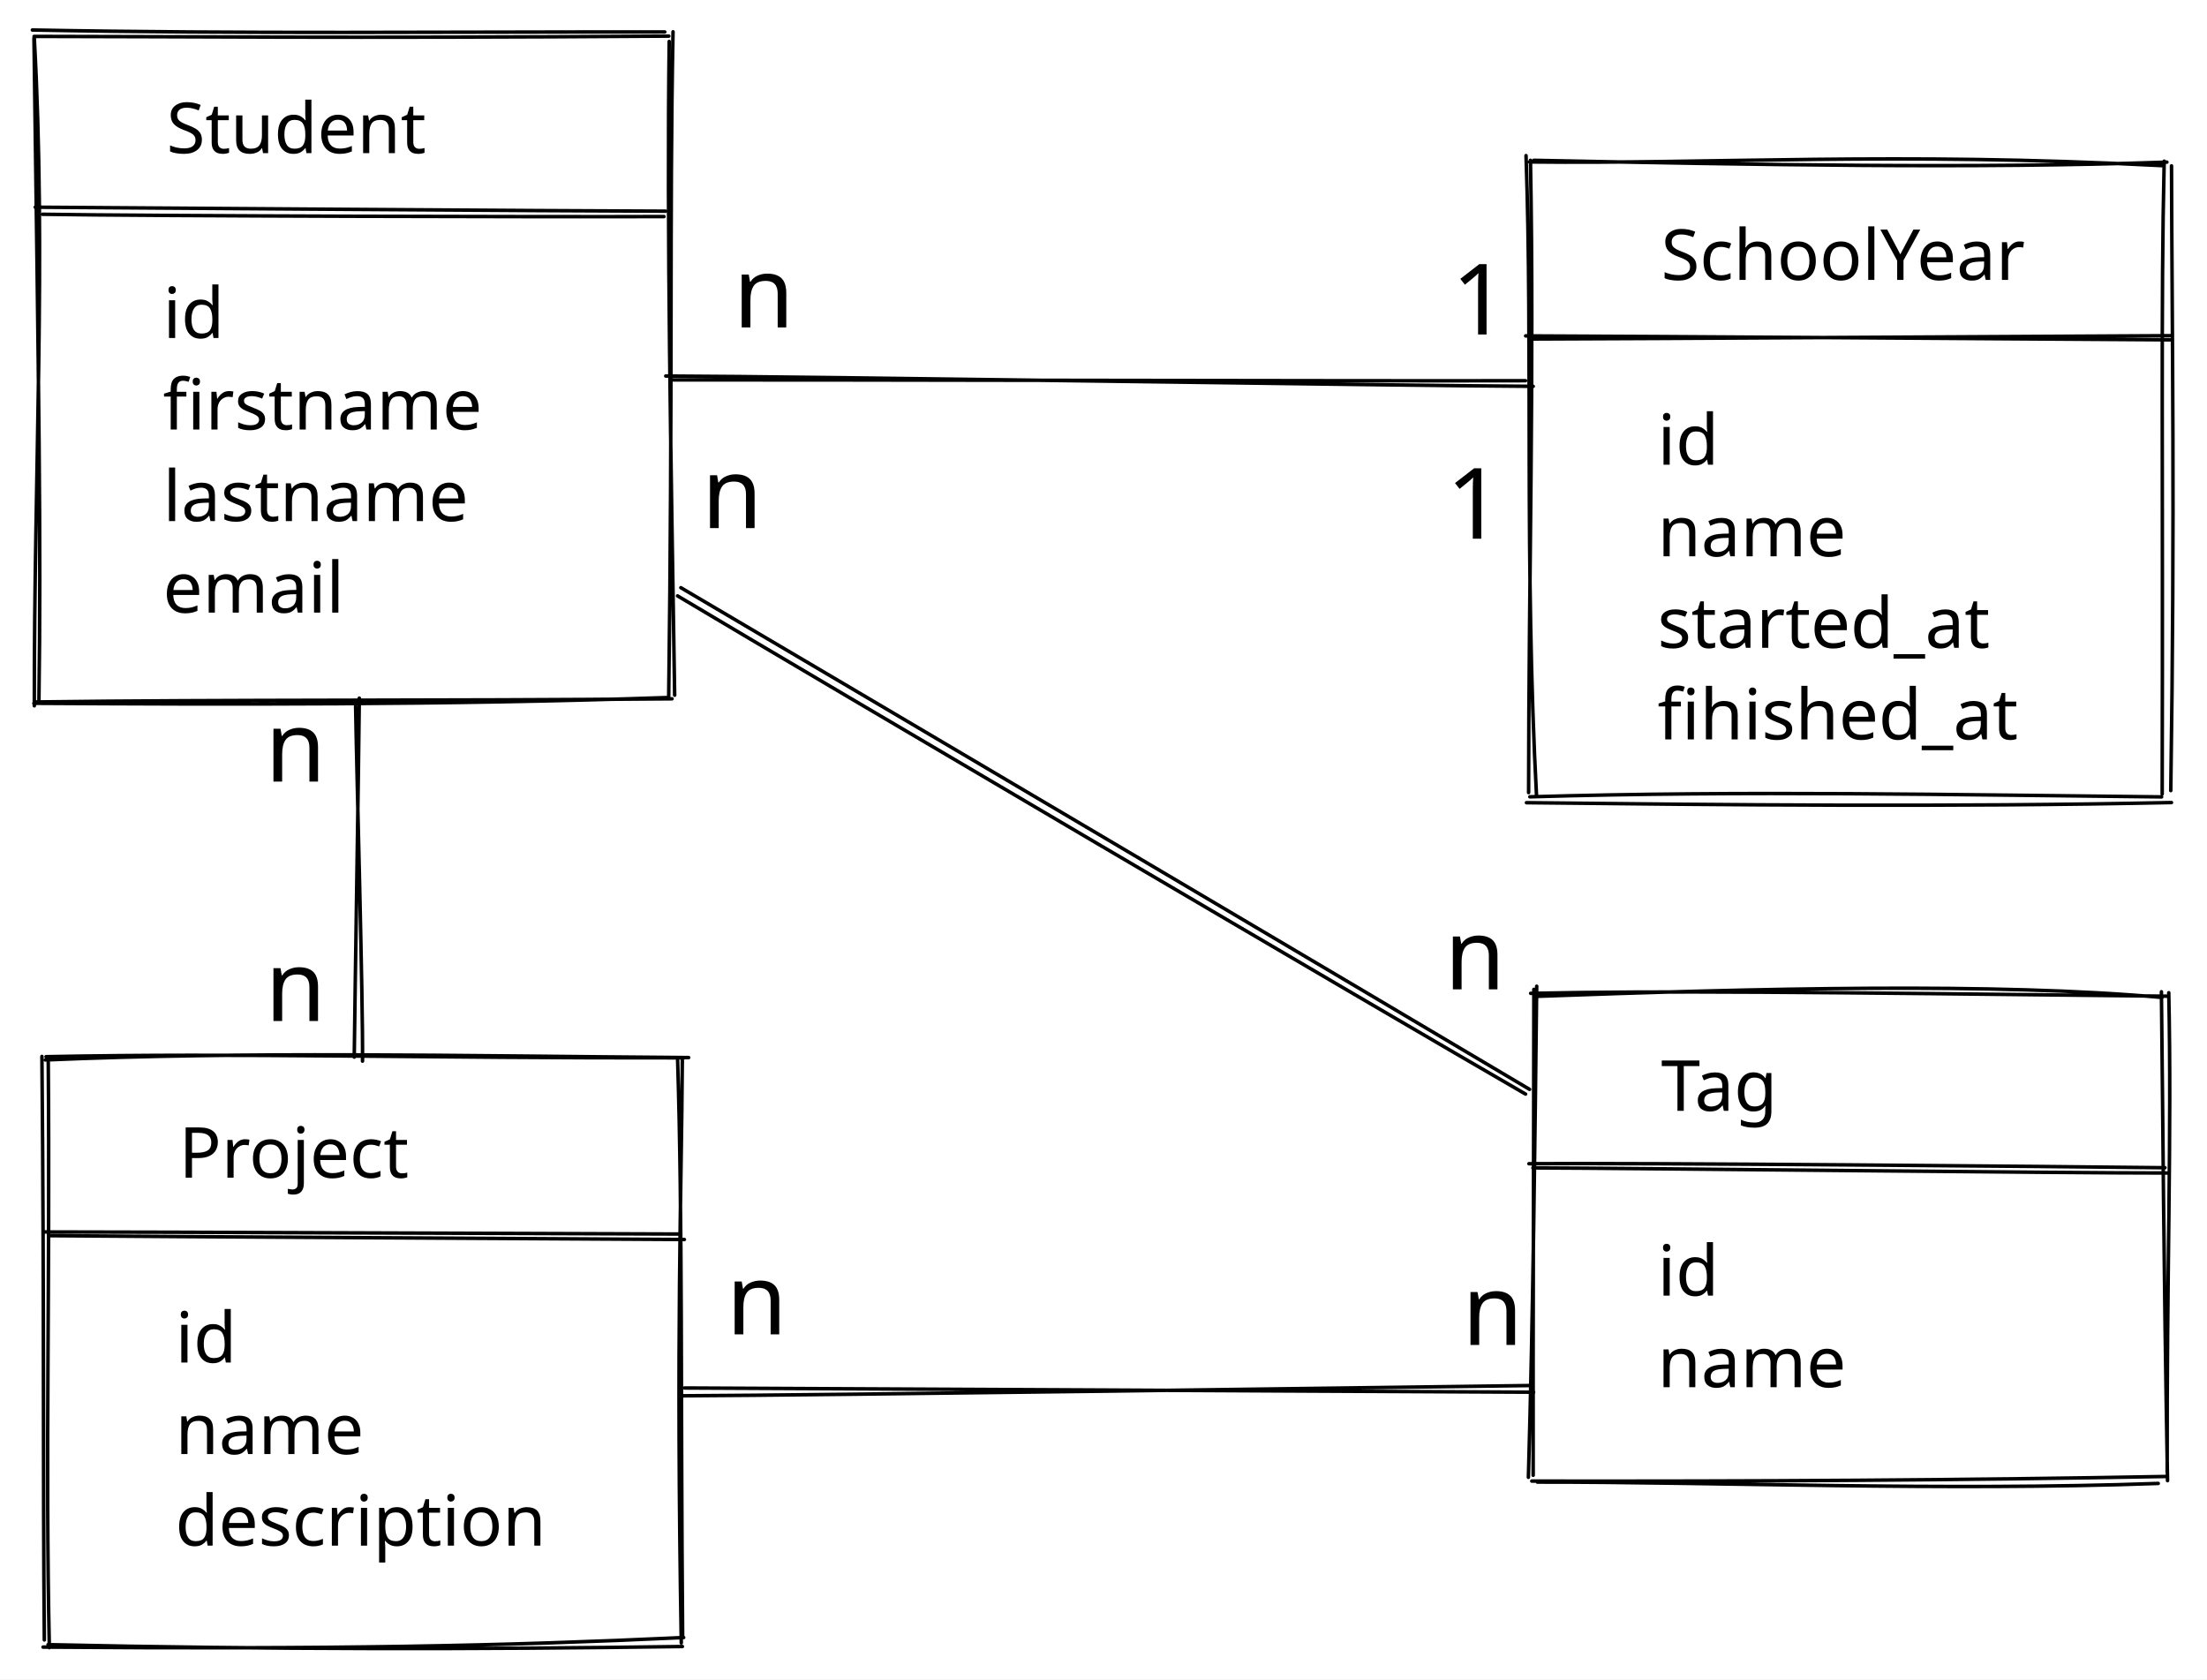
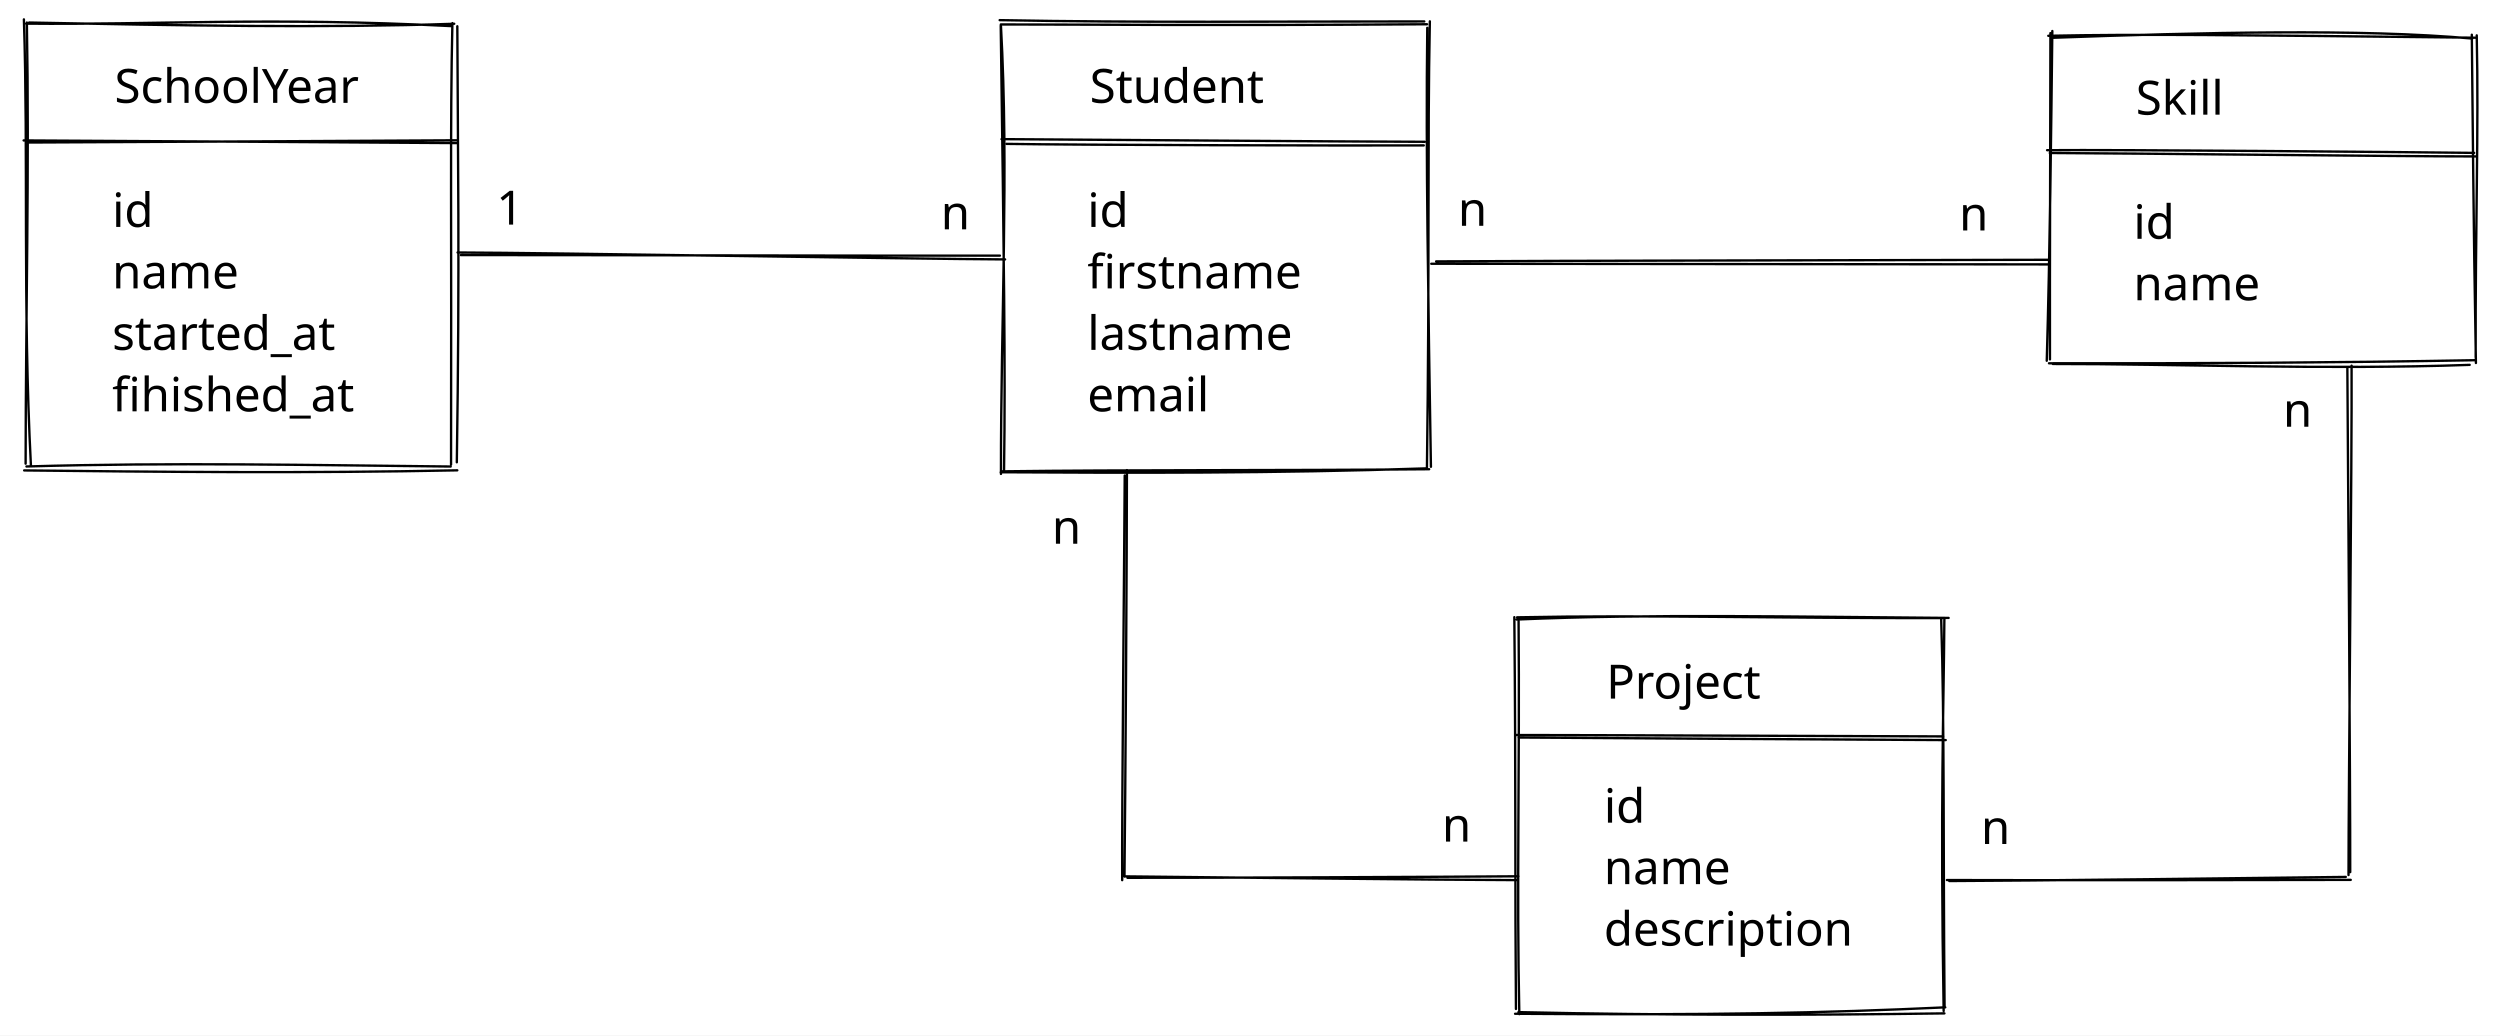
- <svg xmlns="http://www.w3.org/2000/svg" version="1.1" viewBox="0 0 626.866 477" width="626.866" height="477">
+ <svg xmlns="http://www.w3.org/2000/svg" version="1.1" viewBox="0 0 1057.503 438" width="1057.503" height="438">
  
-   eyJ2ZXJzaW9uIjoiMSIsImVuY29kaW5nIjoiYnN0cmluZyIsImNvbXByZXNzZWQiOnRydWUsImVuY29kZWQiOiJ4nO1cXFlT6khcdTAwMWK+91dYzu3o9L7MnVwi7opcdTAwMGLq0W+mqEhcIkRCgiGAcOr89+lcdTAwMDSFkFx1MDAwNVx1MDAwMlxu5tRHLiDpJel0v8+7d35ubG5uef2WsfX35pbxVtUsU3e13taffnnXcNumY6sqXHUwMDE0XFy3nY5bXHJa1j2v1f77r7/GPXaqTnPYy7CMpmF7bdXuf+p6c/Nn8KtqTN3v2+te9avdU93CJ3vy1m2cgttqNehcdTAwMWE0+lx1MDAxOIxnvHnj0jdVxFx1MDAxMFx1MDAxYl33/UFBuUNHJT1T9+qqlMtRUd0wa3XPbznuqNk1y78/XHUwMDE4lbQ912lcdTAwMThcdTAwMDXHclxc/7l/gOBcdTAwMTg/+kmrNmqu07H1UVx1MDAxYs/V7HZLc9Vrjts9m5Z14/Wt4Vx1MDAwNGnVesc1tlwiT7l/XHUwMDFmJIyUj/q1XHUwMDFkNZ3jXuqxtbpttNtcdTAwMTN9nJZWNT1/XG4gXHUwMDE4v4c/xtaxXHUwMDFlzPu/0fvXNbf1fp+ttn9cdTAwMTFcdTAwMWGZYejBrVx1MDAxMFx1MDAxMFhcdTAwMTCBRzWh9afRwlx1MDAwYsdcdTAwMGVIgUEpXHUwMDAxYnzcwGzvK1x1MDAxMvCCmz5rVttcdTAwMTjPpD+JxTF52Fx1MDAxZMtcdTAwMWFVdlq6NuxcdTAwMDRcdTAwMTnljFx1MDAwMVx1MDAwMlx1MDAwNYfjwVim3Yj2sZxqI+E5XHUwMDAx6ahcdTAwMTe98Tr65Fx1MDAxMjm2d2NcdTAwMGX8cSMwUXqgNU2rPzHL/l12LbPmv/+WZTyH7qPmwDNcdTAwMTXlj6o9p1x1MDAxNSaYtqFG6z9cdTAwMDWKUWlVPUVTpe6xXHUwMDFlfVxyxzVrpq1Z5ci4g/pffyaBXGJcdTAwMWbU90Gx5L6eXHKOXHUwMDA2oGSZr11RiIPINarekOInkESFnERcdTAwMTIgMVx1MDAxY0FcdTAwMDHiQIKhjmskpSBcdFx1MDAwMUAlkVTwJCRhkFx1MDAwNiWIpFx1MDAxMFJcdTAwMTBcbpeDJTJcdTAwMDeWppCe89It63f7g/vHnjBcdTAwMGZ3XHUwMDA1398mlWz8m05SXHUwMDFkRzGqkzCB6ELUuSa6NPatuDegXHUwMDFjY5hAdDxWOKI5KFx0JVx1MDAxMIVcdTAwMTjtt9FcXIx/m/o/9rPptj1ba1x1MDAxYf/YlvZxZjQ10/pGti7H+sRcdTAwMWNsfcbrTIFcdTAwMWP0Kt65/uOYXHUwMDBlnu3LXHUwMDE3efZcdTAwMDTqL5045ILRTWf0NIHRc74jJGCKXHUwMDA2XHUwMDA0YYqGeFx1MDAxY4JgXHLAMVx1MDAwMIN3iVx1MDAwM1x1MDAxMFx1MDAxM0i4Up9iqtJcdTAwMTBcdTAwMTKpXGLkXGZJgiXKXHUwMDEzXHUwMDAyW45cdTAwMTnW4P1jfLY5XvzgYnT+75+JrdNcdCzSfSNymy1cdTAwMWZcIlx1MDAwNafZND31Xpf+mKLjb3ua6+2Ztm7atWidYespNUGvXdd1enVDi+FW9YvWJWIzWdKFXHUwMDE2ncZU6Y9F51x1MDAwMnCBQCauO2RcdTAwMDGdm7OOXHUwMDBlylx1MDAwZufVRn/3rPZKjZN+NT/gibOFt6BcdTAwMDVcdTAwMDU7XHUwMDExoU9pqOSreMeIl4VUhSTr71x1MDAxZKtcdTAwMTRKIJlAY+a4qPSNXHUwMDAyMtT5XHUwMDBi4Ti3gFx1MDAwYqyIat1xrFx1MDAwN0NzZ5kmXHUwMDBii8R5bJrxaKaCKcFiXHUwMDE5I4rAVDbKJaCIw0xcXPTdXHUwMDBm4bxd35c66IJcciqNXm/w8nBbhPlHXHUwMDE0xFFEka+XxTOMQFx1MDAxMFx1MDAwNZRcdTAwMTJ7XHUwMDAycS5pvlx1MDAwMbVcdTAwMThcdTAwMWKXJI3ohORcdTAwMDJigLJcdTAwMThsQ6KrXHUwMDFjv9ZcdTAwMWVcZnTRvr3tPe01nGZBc1D+iY7IXGLRYSCWR3QwwYVcdTAwMTfm7O9EJ5li4YCQbyA6Olx1MDAwN9F9jov7RsPQSlxilFx1MDAxNkOvaJ5vRtTNdj24mGWgrIK5z1x1MDAxZeRU5E3aLSFfXHSKeVA+kIegYvW+oyU79K5PL1x1MDAxYS/XP1xuzd23balDWnPMp17+oVx1MDAxN+f3cpn8PsH/XHUwMDEy4/aIU6XNI7qA+lx1MDAxNLGdVlx1MDAwM7zFjISMxsc8ZsSS7KvxokXab4T/55V7YZ9QVO5hgjlFc4Dv/LLvlGuvjZdBXHUwMDE31MFcdTAwMWSoQO7t5lx1MDAxZnwx84VIuETzhSRoW3HrhTAqKFx1MDAxNWDFclx1MDAwZjEmVyf3ylotXHUwMDBmZos/jKnomW6vYJlcdTAwMDYhXHUwMDBlpVx1MDAxMm9cIjuCzJuSzfVy/7zdLF6j11x1MDAwM++qcdvIP4Ji4otwtjT8JJsrWERcdTAwMTFcdTAwMDRcdTAwMDFcIkhcdTAwMTBJeL4htFx1MDAxON/GqXxcdTAwMWJcdTAwMTJcbqRg4Vx1MDAxOO9MK7lUeKxw+1xy3Fx1MDAxNd9eUfO4tv9obOef7GJcdTAwMDZcdTAwMGIlZGlkR1x1MDAxMjzmXHUwMDE0xYiOq/UngoeWJ5dE9zX2Slwi81x1MDAwZa3BKs2SXHUwMDA1rY90u1x1MDAxZlx1MDAwYolcdMQ8O4wkeO6AS9h5ap92XHUwMDFlK63Btf18cZN/XHUwMDE4xbg3Rcvk3lmMXHUwMDBmXGYpgFx1MDAxM2GWlVx1MDAxOFx1MDAxZlx1MDAwYqNobXz4v8lxzb373qB43nLN/fJtXHUwMDA1dSpcdTAwMWT6UD/OXHUwMDEy1+RsMq6JQTyVXHUwMDAwkYRYwDqQOTOQSaEy75TlXHUwMDEzU139Olx1MDAxNi1cdTAwMWOpXHUwMDE2gjGEWVi6fWlcdTAwMThz/ODvXG5jhugp0n4j0i/ncct37J3oXHLLuDjXm6h4fnUkiqXOrsiSxiNDOTqBP4rFc1xuXHUwMDEyXHUwMDFjuHidgzk7c4xxpMCXhDyYmjaGXHUwMDEx5EIwmcWUXFxcdTAwMTXwPrTBcDwtpE2KidIlJemEss3m0Fx1MDAxOeG0PJzKmT4ourc/rth5bXv7sNBpPVx1MDAxNp6zYIaHclx1MDAwMYeYicsrmCCu1qCZXHJcdTAwMWE/8Iu4oImoSTWFMVRg4yiU7JRcdTAwMWbU2L9cdTAwMWRq7Gmo6VJjr1Z+uriunpzp+OpcZvasgsyk5XG4XHUwMDAzOFx1MDAxN1x1MDAxOFx1MDAxMFwiIY9EIFx1MDAxOdwhTLE+XGIwViZBQlxuM1wiaIdQqP5cdTAwMDDDXHUwMDE0wpCSOPZcdTAwMGWpNlx1MDAxOFx1MDAwYiQhXHUwMDEylFxiXHUwMDFhopg14tJS3VxigoxcdTAwMTMsk1x1MDAxMpwxSpVUSC1cdTAwMTLnWMCvXHUwMDE3VVxmMlx1MDAwMlx1MDAxNrLPvlhHTKM4/4jT2m+rQ85MmkAojVxu1EpcdTAwMTEqXHUwMDExhllY75CDvNZ3XHUwMDFm8MH964/KXYfXK3rntnfK8lx1MDAwM6dk74lcdTAwMTSxpInQpHy182S6xj3OUWWSXHUwMDAxXGK/IWViIYk4t/iLKJ3Jgm1cdTAwMTW+x1x1MDAxND1ydrJRaqo+XHUwMDAyXHUwMDE4YiC4zI5cdTAwMWJeYORaou1m2bxgd0f4oN88yH3UVUZy1lx0XWK+w3Sd+1x1MDAwMzaQUkgoWXHElXKAQ1x1MDAwMa1lw8bOXHUwMDAzbFJcdTAwMTTJmbCJ71r8gFxyZUpB5IBm99VcdTAwMGYqnnZH7KPWIbs6O2pcYvnUKvTzjlx1MDAxYaUmT8qaUFx1MDAxMt33oEbNu0SELOKo/1x1MDAwNGhcdTAwMThcdTAwMDJArE7W/M6gwelbXHUwMDExqVo3pafiLIr6XHUwMDEwNP16/bBqXHUwMDE3XHUwMDFi/Vx1MDAxZs0956RcdNGpcZb7xFaGYmFiXGKWmN9cdTAwMTNcblx1MDAxOE7J78FcdTAwMThcblx1MDAwMVx1MDAxMF1tnJhiIMnqdidcXLrOi1FNzl5dcY7Px1Cmgmhqnlx1MDAwZsOpiar+pl5K6Dyx4u3DXHUwMDE3dtjqXHUwMDFm8vsyXHUwMDE0XHUwMDBmz6TL71x1MDAxZYp5h5Ky6GKpckvc55OY6MPojlxmXHUwMDFmsYxxXHUwMDA01eHvQ4P5htZi7HzKLl/F6qWYyNidRYRHp1x1MDAxZFpA14Z1gu0jjtj+4OJmP+9EyJCI8nOGl0eEIIGd83iyXHUwMDE5glx1MDAwMkp/XHUwMDA18k10n+Pn4y1cdTAwMDC60a66ZsvzqTKJu3Mw0Xl1e1x1MDAxM8JcdTAwMDObirC0jCCcbpxDNedcdTAwMTgxOVx1MDAwN5uvXHUwMDFjlo5L1umLkIdG81Y+nrRq9U7eXHUwMDExXHUwMDE2Z/OULJPNZ8lcYoJcdTAwMDBCySRcdTAwMDJcdTAwMGIoTJ9IXHRaXHUwMDFjYOuUIP83OVh0Qbtt4+Gw0dy9366X8fm1I1x1MDAwNlx0XHUwMDFmtolcdTAwMDeLWEglXGJcZmCJY/SUpDSEgkLrgE9KwIdLyDGBPOnTUPG465gnXHUwMDEyhFx1MDAwMc7kr5wv2kNcdEB8Ic/Yl1x1MDAxMvpEa0VIcUKfXHUwMDE3vDmN5qD0fddQXHUwMDAywFx1MDAwMOYku6ugVts9O7ZcdTAwMDfFwXWPnaBnUsbgOvdeaVx1MDAxNvpySj+iXHUwMDBifJNXXHUwMDFhXHUwMDEwKKVSLVfslaY0vFx1MDAwM3HtYJtcdTAwMDJcdTAwMWKRXHUwMDFlXHUwMDA05VxicElZpvyT91x1MDAxNHKNW7phXHUwMDBi++62Xj5/e+X4xS39brAh9Lvd0lx1MDAxMEuCKGWLaIufgVxyI2F/61x1MDAxYTbpZlx1MDAxNkTpKlx1MDAwNUdKzlIxx1x1MDAxN1x1MDAxN+BcdTAwMTkt7pW6pfbRgF5cdTAwMGWs0lx1MDAxZSzd0LzDhoc+jVx1MDAxN1x1MDAxOFliebDxc1YgXHUwMDA1amL9r1x1MDAwZlx1MDAwMkhcdTAwMTK8XHUwMDFhcZuLXHUwMDAyn4XBRXbQfcbmkoyst2EktE5fxEj3jfD/vFx1MDAwMi2kc8d2XHUwMDE2MqH4XHUwMDFiJ9k9jMf1XHUwMDE3t6c1bvaf9Nfdu/5T//FwL/dcdTAwMWJaw07lXHUwMDAwmPTb1UCE/ExWKle7l9X3f6wwp+d3kGepqFx1MDAxMWmoUUBcdTAwMDVcdTAwMThcdTAwMGKR5ePJ79/9fXpr2YNaWd8udsvk/Fx1MDAwNnCDXeRcdTAwMWQ0XFxEXYZL/HhQJtBQzqFgYsU6IFx1MDAwM1x1MDAwMDH4/4mZjXfRtaW1Wjeemlx1MDAxN1U5RNBW1zR6e/Fl/uM5OPz+XHUwMDAx4nziNvwp/vlr49d/m9rkbSJ9
+   eyJ2ZXJzaW9uIjoiMSIsImVuY29kaW5nIjoiYnN0cmluZyIsImNvbXByZXNzZWQiOnRydWUsImVuY29kZWQiOiJ4nO2cWVfiSlx1MDAxN4bv/Vx1MDAxNS7PbeupeTh3XHUwMDBlaDvgXGJO3zmLXHUwMDE1SYAwJFx1MDAxMMLYq//7V4mtXHRcdTAwMTkwYIOxl7lQSKqoorKf2vvdVeHHxubmljvpXHUwMDFhW/9sblx1MDAxOeOq1jZ1R1x1MDAxYm19885cdTAwMGZccqdv2pa6hPz3fXvgVP2SXHLX7fb/+fvvoMZO1e481zLaRsew3L4q9z/1fnPzh/831I5rjF2/rH82aFx1MDAwNePoyXPb8lx1MDAxYoRSXHUwMDAwwTAhQVx0s3+gWnJccl1drmntvlx1MDAxMVxc8U5tjYZXk+rwVG/jkz1ZdlqnoFxcrVx1MDAwNq3WzHb7xp20n7+OVm1cZlx1MDAxYyO42ndcdTAwMWS7ZdyZutvwWo+cf63Xt9WXXHUwMDBmajn2oN6wjH5/po7d1aqmO/HOXHUwMDAx8HpWs+r+Z1x1MDAwNGfG6lx1MDAxZEPs9b1XXHUwMDAzQblDI63v223b8Vr/XHUwMDBi+EfQ/pNWbdVVJyz9tYzraFa/qznqhlx1MDAwNOVGv75cdTAwMTeXr6dcdTAwMWGGWW+4XotBXHUwMDA3+oY/uFx1MDAxMCAgsCBcIlx1MDAxOHuvke6x7t/i/6KD09Cc7q9B2Op7b0JcdTAwMWT0+lZcYtlHUHnQ1bXnm1x0XHUwMDE5XHUwMDE1kFx1MDAwMU4xQsF3b5tWS120XHUwMDA27XZwzq62XHUwMDEy7n/NttxcdTAwMWJz6o0uXHUwMDAyM2dcdTAwMGa1jtmezNxcdTAwMWTfXHUwMDE2VU9v3IE+M0hPWt9QjfrWJ2aK77bNumeuW22jNmvHrqlweL3s2qGvXlXNa+rjnGM9+jVsx6ybltYuRbriX//5LZkhx6i6zzaUXHUwMDAwXHUwMDEyXCI0lSRKpEBS0Owk4cPGXHUwMDAxKFxcOL2z6fcpuGibvaHYzztJVMhZklx1MDAwMFlcdTAwMTlHUIA4SDDUgV8kIVx1MDAwMKgkklxunm+S5lx1MDAxYV7a5M1JmskhIFx1MDAxOeGIYJrZ5OzmsKTfXHUwMDFlTO9cdTAwMWVHwjzaXHUwMDE1/GCbVPJuciw0yL7JcbQyk5MwweLCJv5r7lZTN6BcdTAwMWNjmG+Le9/cber/WjXT6buW1jH+tdrayyujo5ntxCldsplPWfWU/kZcdTAwMGbnXHUwMDAy5/c4XHUwMDAxuPCsXHUwMDEzIU5cdTAwMDBIXHUwMDA0pDj7XHUwMDFjXHUwMDBm3Ypb1O+P6bRmXTbl2Vx1MDAxM2g0XHUwMDA3eVx1MDAwNy42x9NcdTAwMTXO8ZzvXGJcdFx1MDAxOIIqXHUwMDE0YoopXHUwMDFlXHUwMDA3XHUwMDEwxPDDXHUwMDA0XHUwMDEyrlwiJ7o4fn7f3oFcdTAwMWZbXHUwMDA2v76rOe6eaemmVY9WMSw95Ypnzvt2p2O6qlx1MDAxYpe2abnRXHUwMDEy/ufuOo49alx1MDAxOFqMXHUwMDE29cmp17rex1x1MDAwNVrCO4JXm8GQ+29eX//3LbF0+k2MVN9cYv9f1Fx1MDAxM1x1MDAxMlx1MDAwNqNnXHUwMDAzV+i1Slx1MDAwMMhO5uDmbKCD0kOx2prsntV71DiZ5F7HqFx1MDAwMd6JOMOVKpmw65sjZSiUKlx1MDAxNlHh75q9oYRiKVx1MDAxY5dTMtWGbbdcdTAwMWZcZs3JhZhcdHozXHUwMDE3prl6hiOURpRkXFxcdTAwMDGFJc9cZtTIXHUwMDFlX99dXGbQOZtWWqPRtPlQLsC8XHUwMDAzXHUwMDA1OYtcdTAwMDK1fkHDozwpzyZcdTAwMTDnclx097ZOnpabxWWqoIFcZlxuytFcdTAwMDJ6pnLcqz9cdTAwMTjovF8uj572WnZnX7NR3m1cdTAwMGVBXHUwMDE0tblcdTAwMTUqXHUwMDFhXGJcdTAwMTOyUVx0kkYyNYFcdTAwMDNCPsDm+Fx1MDAwMjb3fkXzLFx1MDAxMPzIydArmuspiIbZb/hv8lwiauZ3ci54abqGpievXGKjgEtcdTAwMTSKr95cdTAwMDLv+vS81by+3+/sjrelXHUwMDBlad02n0Z5XHUwMDA3L2GyX6WyXHUwMDExXHS5hJiUQZyquFx1MDAxOdElQqd3KZllsfvTlUxw01wi5TfC/1x1MDAxN3V6XHUwMDE0pyeOJVb0SVx1MDAxNlxunt+Cr3g5sUv1Xqs5XHUwMDFkglx1MDAwNrhcdTAwMDVcdTAwMTXI3d3cw1x1MDAwN5iI0ofIXG61XHUwMDBiXHUwMDBlXHUwMDAy8jnSRU19glJcdTAwMDHW6vag92ed0qWlTFwiXHUwMDE3qsXvyFxchOZcdTAwMGJcdTAwMTbK0jiiUlKAJMnuw8ybXHUwMDBii+ulSbHfKVxco96he9Uqt/KPXHUwMDExhjHFXCJXXHUwMDA2UbJiXHShXHUwMDE1LGZcdTAwMTIkVGz/XHUwMDAxSzCL+LHlZm+amlx1MDAxMYaIXHUwMDExXGZcdTAwMDSC2c1udLH/WOHWXHUwMDE43Fx1MDAxNsY91DmuXHUwMDFmPFx1MDAxYdv5NzvGY6KFr8zsSEJcdTAwMTaYopjRcaKGX3D8XHUwMDAxK+jr1yyJ8zchM+XXJU2WUyBcZqYmcFx1MDAwNVx1MDAxNlxmMJY9XHUwMDA2kqA2XHUwMDAwl3Dw1D9cdTAwMWQ8VrrTa6t2fpN/iuKTN13l5J1FgWBIvWWtj1hL+VIg8dLvVCBp7CGcylx1MDAxZSacUElcdTAwMTbYubJ3N5pcdTAwMTaKXcc8KJUraFBcdTAwMTnQh8Zx3uHDVO5cYoCJilx1MDAxMSVQXHUwMDE2XHUwMDE4uFx1MDAxM68+XHUwMDA2q0vBISR3oGSUXHUwMDAzJfRcdTAwMDSWmdY4KVx1MDAxNJh4XHUwMDE11oslhzS0KPCF5cuRflx1MDAwZiPVM1Gamlx1MDAxY8epkSZT4bWyXp49Ob53orfaxnlR76BC8eq7KFxcXGZ2Re4p5dEoM9r27+My0JJzXHUwMDEyXHUwMDA0iHGkSFxc79KmkIKiYD5edYhcdFx1MDAxM2PLNedcdTAwMDbg/KAyXHJcdTAwMTmYvruZMW9bIM/u1ypn+rTglO+vWLG+vX20P+g+7tfyTlxmZThCXGZeXHUwMDE5MTAhXHUwMDFiXHUwMDEwR0ZcdTAwMDLlQ7hYJqf9XHUwMDFlZlx1MDAxOFx1MDAwMKGNS6tmxspcdTAwMDMz1nLM8NCtiSY0hHJxYqE82qTROKpahdbkvrNnn3QgOjXOcr9cYitcYokoMcLhKp9cdMBZyMFcdTAwMThcblx1MDAwMVx1MDAxMP2AhIZYXHUwMDFiOZeO3TSquXgk4KUrcymam5GGgKWmpFXAxlx1MDAxMaMk+1x1MDAxZZrtoyY76k6O+F1cdIqHXHUwMDFhXHUwMDE58tuHQu5RXHUwMDAy0dQgXHSl6deTkWZ0R4aP2PZcdTAwMDZcdTAwMDTV4W1Q/IBcdTAwMWTbi6C11HwuQHqCmkNlgliK7PP599NcdTAwMDHdR9dG+1x1MDAwNFvflVx1MDAwMVx1MDAxZkzPb1x1MDAwZXJvhCS6M5KiXHUwMDE1ru2DhOmcx1dFXHUwMDEwXHUwMDE0UGK8jIj/PPN5sF9FN/pVx+y6nlUmze5cdTAwMWPMVF7fRppwx+ZcdTAwMTKWlj5cdTAwMTMonTCp1Fx1MDAxYVjoXHUwMDE5ysrRxfFF+7Qp5JHRKcvHk269kfunXHUwMDAy4tM8XHUwMDA1q5zms+SuIYBQMonAXHUwMDEyXHUwMDAx03uT10tJjT88S7ai7TNzn7tcdTAwMDRcdTAwMTRjJmR2+ur13bNja1qYXo/YXHSqkVx1MDAxMlx1MDAwNte53z7DQtLbXHUwMDBmsVbJXiaVXHUwMDBmXHUwMDAxgVLFXHUwMDE1a96lLIT33OPanNtnlvk4tMUv+sCMXHUwMDFhRcxcdTAwMDDNXHUwMDFlXHUwMDE1So23dcNcdTAwMTLWbblRKo57XHUwMDFjN52LvFPDI9lkNW9/NDVYXHUwMDEyRClbxmO9i1x1MDAxYSbx+lx1MDAxMsqfmVx1MDAxYVx1MDAxNOpmLDnGXHUwMDAwIEKi7Isw+Gnctab1kr5dXHUwMDE4lkjxXHUwMDA2cIOd51x1MDAxZFx1MDAxYlx1MDAxOH6Q7pmbj84pU87V6It1YyNcdTAwMTFcdTAwMDJfzmZz822FXHUwMDE03j9cdTAwMTDLQVxizLnENHtcIqxwe7RXv2hO2S7uXUzOne72tUHyjlxy52An4nAwoCtMKiNcdTAwMDZ2XGJTTo1wgjiUPGFFM77fh1x1MDAwMm/bXHUwMDFjXFz3XHUwMDEzXHUwMDA3XHUwMDE4hVx1MDAxNre/JNPLkX5cdTAwMGYj1TfC/1x1MDAxN97CSlKf9ISQMo5ZeIn7LTpcdTAwMGbB7XR4fnlYLHR3wVPp5rg9rsnc0ylglE600iWfjFx1MDAwMSFcdTAwMTNcdTAwMTSo8V/zw9NCNVx1MDAxOPppmS/PNmdTXHUwMDBlSpVRXHUwMDE4S0lcdTAwMDCR2dFcdTAwMTGdIyosfTJgt1grS9S66pRO8o6OlDiOXHUwMDBl/nB0XHUwMDEwkIJILOB613RcdTAwMDSjkHxcdTAwMDWFgU3bd/bg6aBcdTAwMGZcdTAwMWZcZlxyI8d1is2pXHUwMDEx6nVy5OgntUg8YJJhu3qxh6Qlv9DGsLjV/i6D/GhcdTAwMWWXXHLNXpxcdTAwMGJkSGk5zGP7PfyIPT0kINCLRzItaUTRmbGj5DhwqVxypr816poprUwpXHUwMDFlZi1cdTAwMWFJLlx1MDAxY6EuXHUwMDFjf84hsF+XpHDlusPvwuXb5Ol4/6Fwlo1AXHUwMDE1XHUwMDE0XHUwMDAxpXElksruWDCr+LKfkVx1MDAwNFx1MDAxOL3FdiQlYlRF9JSENk4niI4vNNPQZFxmXHUwMDAzNeihda7QcmP6/ixcdFxiXHUwMDE3iGbS0p9cdTAwMTLNVPOK1P6UoJa7TuVcdTAwMDDf9K5G7q1ekbf9u4FTzVx1MDAwMqpSaVwi5iuJzOYrXHUwMDExXGZcIv0vINOAJEgqIVxmcZKvXHUwMDE06fJcdTAwMTlcdTAwMTEvmVwi0Fx1MDAxZlx1MDAwYuRMaWVKn1x1MDAxY8H7XCJcdTAwMDFOb/uSjC/vb+nD3aH9vUayIChFjEDKaKKDlDuccFx1MDAwNtRcdTAwMGKpXHUwMDA0yvznfb6ATFx1MDAwMZJcdTAwMTEupZBJ/lx1MDAxMaZvYEbKqVLBeKZ01lx1MDAxMjwutYj2m1x1MDAxZGSaeUWqfzI83/5cdTAwMTn71J220Pv1R6l8ZPaFOe1cdTAwMWE1te2hcavR8ajXXHUwMDFk3z2Wr/P/c3VcdTAwMTDHXHUwMDE1M2VcdTAwMWafiSGUXGJA2Hp//UFwweT69jnmKlx1MDAxMbPxi+strdu9cdW4qIvPJG1cck1jtFx1MDAxN7/Nf9X8w6vvk+eZuOFccvGPn1x1MDAxYj//XHUwMDBmUCTUqiJ9
  <defs>
    <style>
      @font-face {
        font-family: "Virgil";
        src: url("https://excalidraw.com/Virgil.woff2");
      }
      @font-face {
        font-family: "Cascadia";
        src: url("https://excalidraw.com/Cascadia.woff2");
      }
    </style>
  </defs>
-   <rect x="0" y="0" width="626.866" height="477" fill="#ffffff" />
-   <g transform="translate(47.2969 25.5) rotate(0 39.5 13)">
+   <rect x="0" y="0" width="1057.503" height="438" fill="#ffffff" />
+   <g transform="translate(460.9556 25.5) rotate(0 39.5 13)">
    <text x="0" y="18" font-family="Virgil, Segoe UI Emoji" font-size="20px" fill="#000000" text-anchor="start" style="white-space: pre;" direction="ltr">Student</text>
  </g>
-   <g stroke-linecap="round" transform="translate(10.2969 10) rotate(0 90 94.5)">
+   <g stroke-linecap="round" transform="translate(423.9556 10) rotate(0 90 94.5)">
    <path d="M-1.1 -1.48 C59.03 -0.35, 114.78 -0.97, 178.52 -0.93 M-0.61 0.34 C43.56 0.36, 84.25 0.91, 179.67 0.26 M179.78 1.78 C179.09 56.89, 180.23 117.3, 181.33 187.45 M180.87 -0.97 C179.84 51.29, 180.79 101.68, 179.63 188.5 M180.58 188.48 C114.8 189.09, 53.65 188.67, -0.27 189.38 M179.04 188.13 C115.78 190.29, 52.86 190.08, -0.68 189.76 M-0.55 190.47 C-0.64 124.77, 2.86 62.49, -0.56 0.76 M0.76 188.72 C1.41 144.62, 0.68 99.08, -0.65 0.82" stroke="#000000" stroke-width="1" fill="none" />
  </g>
-   <g transform="translate(46.2969 78) rotate(0 45.5 52)">
+   <g transform="translate(459.9556 78) rotate(0 45.5 52)">
    <text x="0" y="18" font-family="Virgil, Segoe UI Emoji" font-size="20px" fill="#000000" text-anchor="start" style="white-space: pre;" direction="ltr">id</text>
    <text x="0" y="44" font-family="Virgil, Segoe UI Emoji" font-size="20px" fill="#000000" text-anchor="start" style="white-space: pre;" direction="ltr">firstname</text>
    <text x="0" y="70" font-family="Virgil, Segoe UI Emoji" font-size="20px" fill="#000000" text-anchor="start" style="white-space: pre;" direction="ltr">lastname</text>
    <text x="0" y="96" font-family="Virgil, Segoe UI Emoji" font-size="20px" fill="#000000" text-anchor="start" style="white-space: pre;" direction="ltr">email</text>
  </g>
  <g stroke-linecap="round">
-     <g transform="translate(10.2969 60) rotate(0 89.24217 0.1970372)">
+     <g transform="translate(423.9556 60) rotate(0 89.24217 0.1970372)">
      <path d="M-0.3 -1.15 C29.47 -0.96, 148.92 -0.07, 178.78 -0.02 M1.75 0.86 C31.41 1.36, 148.82 1.65, 178.3 1.51" stroke="#000000" stroke-width="1" fill="none" />
    </g>
  </g>
-   <g transform="translate(471.7969 61.5) rotate(0 52 13)">
+   <g transform="translate(48.45564 25.5) rotate(0 52 13)">
    <text x="0" y="18" font-family="Virgil, Segoe UI Emoji" font-size="20px" fill="#000000" text-anchor="start" style="white-space: pre;" direction="ltr">SchoolYear</text>
  </g>
-   <g stroke-linecap="round" transform="translate(434.7969 46) rotate(0 90 90)">
-     <path d="M-0.36 0 C52.69 0.59, 103.32 -2.9, 179.22 1.04 M0.86 -0.47 C64.29 0.8, 126.07 1.93, 180.68 0.05 M181.99 1.11 C182.12 49.16, 182.99 98.53, 181.78 178.55 M179.91 -0.22 C178.94 41.3, 179.59 82.19, 179.34 179.52 M181.98 181.95 C119.18 183.27, 53.81 182.6, -1.23 181.99 M179.18 180.34 C120.38 179.77, 61.38 178.51, -0.26 180.32 M1.64 180.2 C-1.84 114.81, 0.56 52.62, -1.35 -1.8 M-0.62 179.13 C-0.59 119.11, 1.01 58.93, -0.09 -0.47" stroke="#000000" stroke-width="1" fill="none" />
+   <g stroke-linecap="round" transform="translate(11.45564 10) rotate(0 90 93.5)">
+     <path d="M-0.36 0 C52.69 0.59, 103.32 -2.9, 179.22 1.04 M0.86 -0.47 C64.29 0.8, 126.07 1.93, 180.68 0.05 M181.99 1.11 C182.18 51.05, 183.05 102.3, 181.78 185.55 M179.91 -0.22 C178.92 42.89, 179.58 85.37, 179.34 186.52 M181.98 188.95 C119.18 190.27, 53.81 189.6, -1.23 188.99 M179.18 187.34 C120.38 186.77, 61.38 185.51, -0.26 187.32 M1.64 187.2 C-1.87 119.32, 0.53 54.64, -1.35 -1.8 M-0.62 186.13 C-0.58 123.76, 1.01 61.22, -0.09 -0.47" stroke="#000000" stroke-width="1" fill="none" />
  </g>
-   <g transform="translate(470.7969 114) rotate(0 59.5 52)">
+   <g transform="translate(47.45564 78) rotate(0 59.5 52)">
    <text x="0" y="18" font-family="Virgil, Segoe UI Emoji" font-size="20px" fill="#000000" text-anchor="start" style="white-space: pre;" direction="ltr">id</text>
    <text x="0" y="44" font-family="Virgil, Segoe UI Emoji" font-size="20px" fill="#000000" text-anchor="start" style="white-space: pre;" direction="ltr">name</text>
    <text x="0" y="70" font-family="Virgil, Segoe UI Emoji" font-size="20px" fill="#000000" text-anchor="start" style="white-space: pre;" direction="ltr">started_at</text>
    <text x="0" y="96" font-family="Virgil, Segoe UI Emoji" font-size="20px" fill="#000000" text-anchor="start" style="white-space: pre;" direction="ltr">fihished_at</text>
  </g>
  <g stroke-linecap="round">
-     <g transform="translate(434.7969 96) rotate(0 90.30661 -0.06365242)">
+     <g transform="translate(11.45564 60) rotate(0 90.30661 -0.06365242)">
      <path d="M0 0.29 C30.21 0.22, 152.07 -0.53, 182.07 -0.66 M-1.46 -0.6 C28.62 -0.51, 151.05 0.33, 181.68 0.53" stroke="#000000" stroke-width="1" fill="none" />
    </g>
  </g>
-   <g transform="translate(471.7969 297.5) rotate(0 20 13)">
-     <text x="0" y="18" font-family="Virgil, Segoe UI Emoji" font-size="20px" fill="#000000" text-anchor="start" style="white-space: pre;" direction="ltr">Tag</text>
+   <g transform="translate(903.4556 30.5) rotate(0 19 13)">
+     <text x="0" y="18" font-family="Virgil, Segoe UI Emoji" font-size="20px" fill="#000000" text-anchor="start" style="white-space: pre;" direction="ltr">Skill</text>
  </g>
-   <g stroke-linecap="round" transform="translate(434.7969 282) rotate(0 90 69)">
+   <g stroke-linecap="round" transform="translate(866.4556 15) rotate(0 90 69)">
    <path d="M1.11 1.01 C64.75 -1.3, 132.38 -2.93, 179.31 1.31 M-0.03 0.14 C38.63 -0.64, 76.29 -0.22, 180.7 0.95 M181.21 -0.04 C182.08 40.71, 180.62 79.4, 180.76 136.11 M179.12 -0.31 C179.56 36.06, 179.71 74.73, 180.86 138.55 M178.22 139.34 C117.37 141.53, 52.49 138.9, 1.88 138.96 M180.6 137.36 C122.35 138.43, 64.32 138.76, 0.28 138.67 M-0.68 137.6 C0.67 90.6, 1.19 41.45, 1.68 -1.88 M0.68 137.02 C0.6 92.27, 0.84 48.46, 0.87 -0.99" stroke="#000000" stroke-width="1" fill="none" />
  </g>
-   <g transform="translate(470.7969 350) rotate(0 23.5 26)">
+   <g transform="translate(902.4556 83) rotate(0 23.5 26)">
    <text x="0" y="18" font-family="Virgil, Segoe UI Emoji" font-size="20px" fill="#000000" text-anchor="start" style="white-space: pre;" direction="ltr">id</text>
    <text x="0" y="44" font-family="Virgil, Segoe UI Emoji" font-size="20px" fill="#000000" text-anchor="start" style="white-space: pre;" direction="ltr">name</text>
  </g>
  <g stroke-linecap="round">
-     <g transform="translate(434.7969 332) rotate(0 90.25687 -0.172215)">
+     <g transform="translate(866.4556 65) rotate(0 90.25687 -0.172215)">
      <path d="M0.61 -0.28 C30.63 -0.2, 151.14 1.19, 181.05 1.17 M-0.53 -1.47 C29.25 -1.75, 149.62 -0.69, 180.12 -0.33" stroke="#000000" stroke-width="1" fill="none" />
    </g>
  </g>
  <g stroke-linecap="round">
-     <g transform="translate(190.2969 108) rotate(0 121.9969 0.2699191)">
-       <path d="M0.17 -0.1 C40.78 -0.16, 202.48 0.26, 243 0.13 M-1.2 -1.2 C39.84 -1.09, 204.02 1.54, 245.19 1.73" stroke="#000000" stroke-width="1" fill="none" />
+     <g transform="translate(194.7591 108) rotate(0 114.5951 0.2699191)">
+       <path d="M0.17 -0.1 C38.32 -0.16, 190.15 0.26, 228.2 0.13 M-1.2 -1.2 C37.37 -1.09, 191.69 1.54, 230.39 1.73" stroke="#000000" stroke-width="1" fill="none" />
    </g>
  </g>
-   <g transform="translate(412.2969 70) rotate(0 4.5 18)">
-     <text x="0" y="25" font-family="Virgil, Segoe UI Emoji" font-size="28px" fill="#000000" text-anchor="start" style="white-space: pre;" direction="ltr">1</text>
+   <g transform="translate(209.9556 77) rotate(0 3 13)">
+     <text x="0" y="18" font-family="Virgil, Segoe UI Emoji" font-size="20px" fill="#000000" text-anchor="start" style="white-space: pre;" direction="ltr">1</text>
  </g>
-   <g transform="translate(208.2969 68) rotate(0 7 18)">
-     <text x="0" y="25" font-family="Virgil, Segoe UI Emoji" font-size="28px" fill="#000000" text-anchor="start" style="white-space: pre;" direction="ltr">n</text>
+   <g transform="translate(397.9556 79) rotate(0 5 13)">
+     <text x="0" y="18" font-family="Virgil, Segoe UI Emoji" font-size="20px" fill="#000000" text-anchor="start" style="white-space: pre;" direction="ltr">n</text>
  </g>
-   <g stroke-linecap="round">
-     <g transform="translate(192.3747 167.4618) rotate(0 121.0807 71.37505)">
-       <path d="M1.01 -0.54 C41.43 23.26, 201.92 118.06, 242.08 141.95 M0.08 1.79 C40.35 25.84, 200.79 120.14, 240.94 143.29" stroke="#000000" stroke-width="1" fill="none" />
-     </g>
-   </g>
-   <g transform="translate(410.7969 128) rotate(0 4.5 18)">
-     <text x="0" y="25" font-family="Virgil, Segoe UI Emoji" font-size="28px" fill="#000000" text-anchor="start" style="white-space: pre;" direction="ltr">1</text>
-   </g>
-   <g transform="translate(410.2969 256) rotate(0 7 18)">
-     <text x="0" y="25" font-family="Virgil, Segoe UI Emoji" font-size="28px" fill="#000000" text-anchor="start" style="white-space: pre;" direction="ltr">n</text>
-   </g>
-   <g transform="translate(199.2969 125) rotate(0 7 18)">
-     <text x="0" y="25" font-family="Virgil, Segoe UI Emoji" font-size="28px" fill="#000000" text-anchor="start" style="white-space: pre;" direction="ltr">n</text>
-   </g>
-   <g transform="translate(50.7969 316.5) rotate(0 36.5 13)">
+   <g transform="translate(679.4556 277.5) rotate(0 36.5 13)">
    <text x="0" y="18" font-family="Virgil, Segoe UI Emoji" font-size="20px" fill="#000000" text-anchor="start" style="white-space: pre;" direction="ltr">Project</text>
  </g>
-   <g stroke-linecap="round" transform="translate(13.7969 301) rotate(0 90 83)">
+   <g stroke-linecap="round" transform="translate(642.4556 262) rotate(0 90 83)">
    <path d="M-0.89 0.06 C56.37 -2.41, 114.61 -1.11, 181.81 -0.62 M-0.72 -0.87 C54.49 -1.98, 106.62 -0.43, 180.51 -0.54 M178.67 0.06 C180.1 45.35, 179.51 94.73, 180.1 164.06 M180.01 0.22 C179.77 38.49, 178.21 76.93, 179.71 165.65 M180.39 164.11 C128.97 166.5, 81.69 167.49, -1.57 166.82 M180.03 166.66 C121.76 167.5, 62.52 167.51, -0.15 166.13 M-1.21 164.79 C-1.64 116.24, -1.23 69.5, -1.89 -0.94 M0.22 166.98 C-0.94 113.64, 0.43 61.72, -0.09 0.76" stroke="#000000" stroke-width="1" fill="none" />
  </g>
-   <g transform="translate(49.7969 369) rotate(0 51.5 39)">
+   <g transform="translate(678.4556 330) rotate(0 51.5 39)">
    <text x="0" y="18" font-family="Virgil, Segoe UI Emoji" font-size="20px" fill="#000000" text-anchor="start" style="white-space: pre;" direction="ltr">id</text>
    <text x="0" y="44" font-family="Virgil, Segoe UI Emoji" font-size="20px" fill="#000000" text-anchor="start" style="white-space: pre;" direction="ltr">name</text>
    <text x="0" y="70" font-family="Virgil, Segoe UI Emoji" font-size="20px" fill="#000000" text-anchor="start" style="white-space: pre;" direction="ltr">description</text>
  </g>
  <g stroke-linecap="round">
-     <g transform="translate(13.7969 351) rotate(0 89.5926 -0.01572934)">
+     <g transform="translate(642.4556 312) rotate(0 89.5926 -0.01572934)">
      <path d="M0.04 -0.03 C29.94 0.23, 150.37 0.88, 180.59 1.06 M-1.41 -1.09 C28.21 -1.09, 149.06 -0.57, 179.43 -0.5" stroke="#000000" stroke-width="1" fill="none" />
    </g>
  </g>
+   <g transform="translate(444.9556 212) rotate(0 5 13)">
+     <text x="0" y="18" font-family="Virgil, Segoe UI Emoji" font-size="20px" fill="#000000" text-anchor="start" style="white-space: pre;" direction="ltr">n</text>
+   </g>
+   <g transform="translate(609.9556 338) rotate(0 5 13)">
+     <text x="0" y="18" font-family="Virgil, Segoe UI Emoji" font-size="20px" fill="#000000" text-anchor="start" style="white-space: pre;" direction="ltr">n</text>
+   </g>
+   <g transform="translate(837.9556 339) rotate(0 5 13)">
+     <text x="0" y="18" font-family="Virgil, Segoe UI Emoji" font-size="20px" fill="#000000" text-anchor="start" style="white-space: pre;" direction="ltr">n</text>
+   </g>
  <g stroke-linecap="round">
-     <g transform="translate(101.2969 199) rotate(0 0.4939289 50.84258)">
-       <path d="M0.76 -0.71 C0.63 16.21, -0.49 84, -0.68 101.25 M-0.29 1.54 C-0.05 18.61, 1.85 85.84, 1.67 102.39" stroke="#000000" stroke-width="1" fill="none" />
+     <g transform="translate(605.7056 111.5) rotate(0 130.5426 -0.6343968)">
+       <path d="M-0.27 0.07 C43.14 0.14, 217.98 0.29, 261.36 0.34 M1.78 -0.93 C45.04 -1.24, 218.01 -1.46, 260.88 -1.61" stroke="#000000" stroke-width="1" fill="none" />
    </g>
  </g>
-   <g transform="translate(75.2969 197) rotate(0 7 18)">
-     <text x="0" y="25" font-family="Virgil, Segoe UI Emoji" font-size="28px" fill="#000000" text-anchor="start" style="white-space: pre;" direction="ltr">n</text>
+   <g transform="translate(616.7056 77.5) rotate(0 5 13)">
+     <text x="0" y="18" font-family="Virgil, Segoe UI Emoji" font-size="20px" fill="#000000" text-anchor="start" style="white-space: pre;" direction="ltr">n</text>
  </g>
-   <g transform="translate(75.2969 265) rotate(0 7 18)">
-     <text x="0" y="25" font-family="Virgil, Segoe UI Emoji" font-size="28px" fill="#000000" text-anchor="start" style="white-space: pre;" direction="ltr">n</text>
+   <g transform="translate(828.7056 79.5) rotate(0 5 13)">
+     <text x="0" y="18" font-family="Virgil, Segoe UI Emoji" font-size="20px" fill="#000000" text-anchor="start" style="white-space: pre;" direction="ltr">n</text>
  </g>
  <g stroke-linecap="round">
-     <g transform="translate(193.2969 395) rotate(0 121.2771 -0.01052541)">
-       <path d="M1.12 -0.77 C41.48 -0.6, 202.22 0.23, 242.3 0.43 M0.25 1.45 C40.45 1.29, 201.38 -0.94, 241.43 -1.47" stroke="#000000" stroke-width="1" fill="none" />
+     <g transform="translate(475.7056 199.5) rotate(0 -0.02435316 86.08529)">
+       <path d="M0.99 -0.64 C1.01 27.84, 0.31 142.67, -0.05 171.18 M0.05 1.64 C-0.08 30.31, -1.2 144.51, -1.02 172.81" stroke="#000000" stroke-width="1" fill="none" />
    </g>
  </g>
-   <g transform="translate(415.2969 357) rotate(0 7 18)">
-     <text x="0" y="25" font-family="Virgil, Segoe UI Emoji" font-size="28px" fill="#000000" text-anchor="start" style="white-space: pre;" direction="ltr">n</text>
+   <g stroke-linecap="round">
+     <g transform="translate(476.6577 370.5) rotate(0 82.25133 0.9816832)">
+       <path d="M0.27 0.81 C27.88 0.88, 138.11 0.41, 165.55 0.17 M-1.05 0.2 C26.43 0.49, 137.24 1.77, 164.73 1.79" stroke="#000000" stroke-width="1" fill="none" />
+     </g>
  </g>
-   <g transform="translate(206.2969 354) rotate(0 7 18)">
-     <text x="0" y="25" font-family="Virgil, Segoe UI Emoji" font-size="28px" fill="#000000" text-anchor="start" style="white-space: pre;" direction="ltr">n</text>
+   <g stroke-linecap="round">
+     <g transform="translate(993.7056 155.5) rotate(0 0.1281642 106.9097)">
+       <path d="M-0.77 0.15 C-0.54 35.61, 0.51 177.77, 0.44 213.41 M1.02 -0.82 C1.22 34.74, -0.29 178.62, -0.28 214.64" stroke="#000000" stroke-width="1" fill="none" />
+     </g>
+   </g>
+   <g stroke-linecap="round">
+     <g transform="translate(823.7056 371.5) rotate(0 85.24963 0.3123421)">
+       <path d="M0.85 1.18 C28.92 1.13, 140.54 -0.22, 168.57 -0.56 M-0.16 0.76 C28.24 0.88, 142.65 0.81, 170.66 0.69" stroke="#000000" stroke-width="1" fill="none" />
+     </g>
+   </g>
+   <g transform="translate(965.7056 162.5) rotate(0 5 13)">
+     <text x="0" y="18" font-family="Virgil, Segoe UI Emoji" font-size="20px" fill="#000000" text-anchor="start" style="white-space: pre;" direction="ltr">n</text>
  </g>
</svg>
